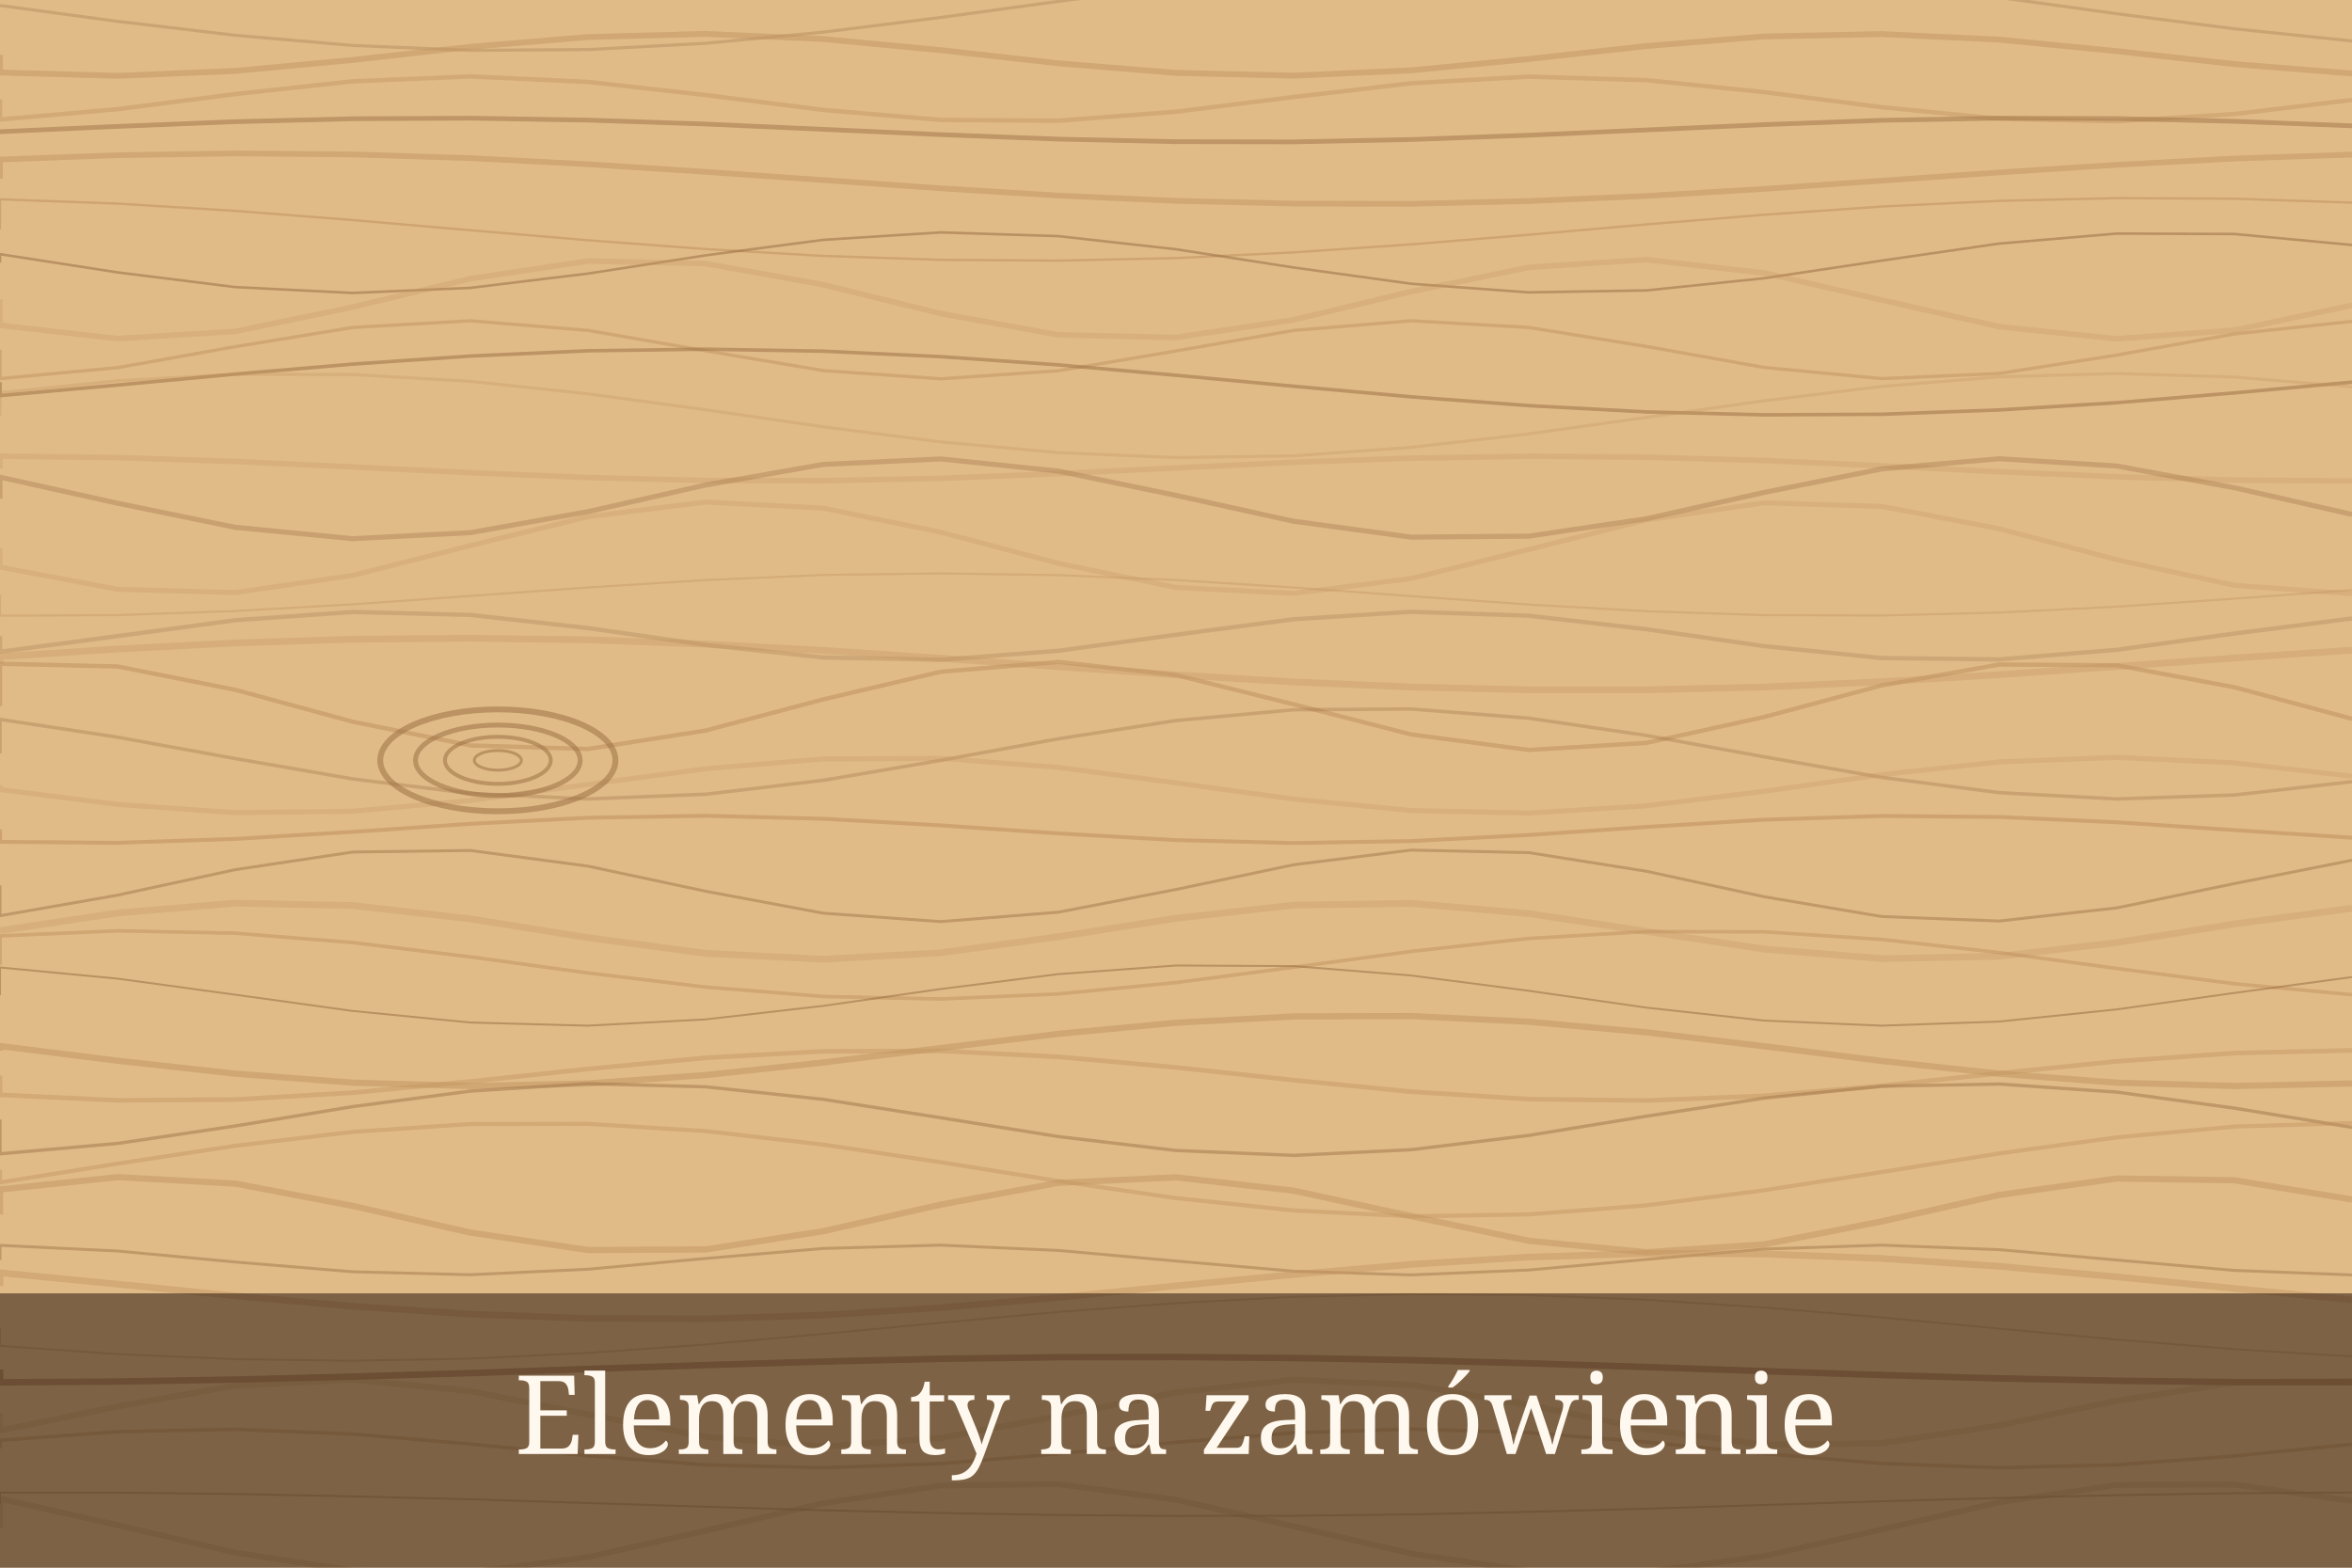
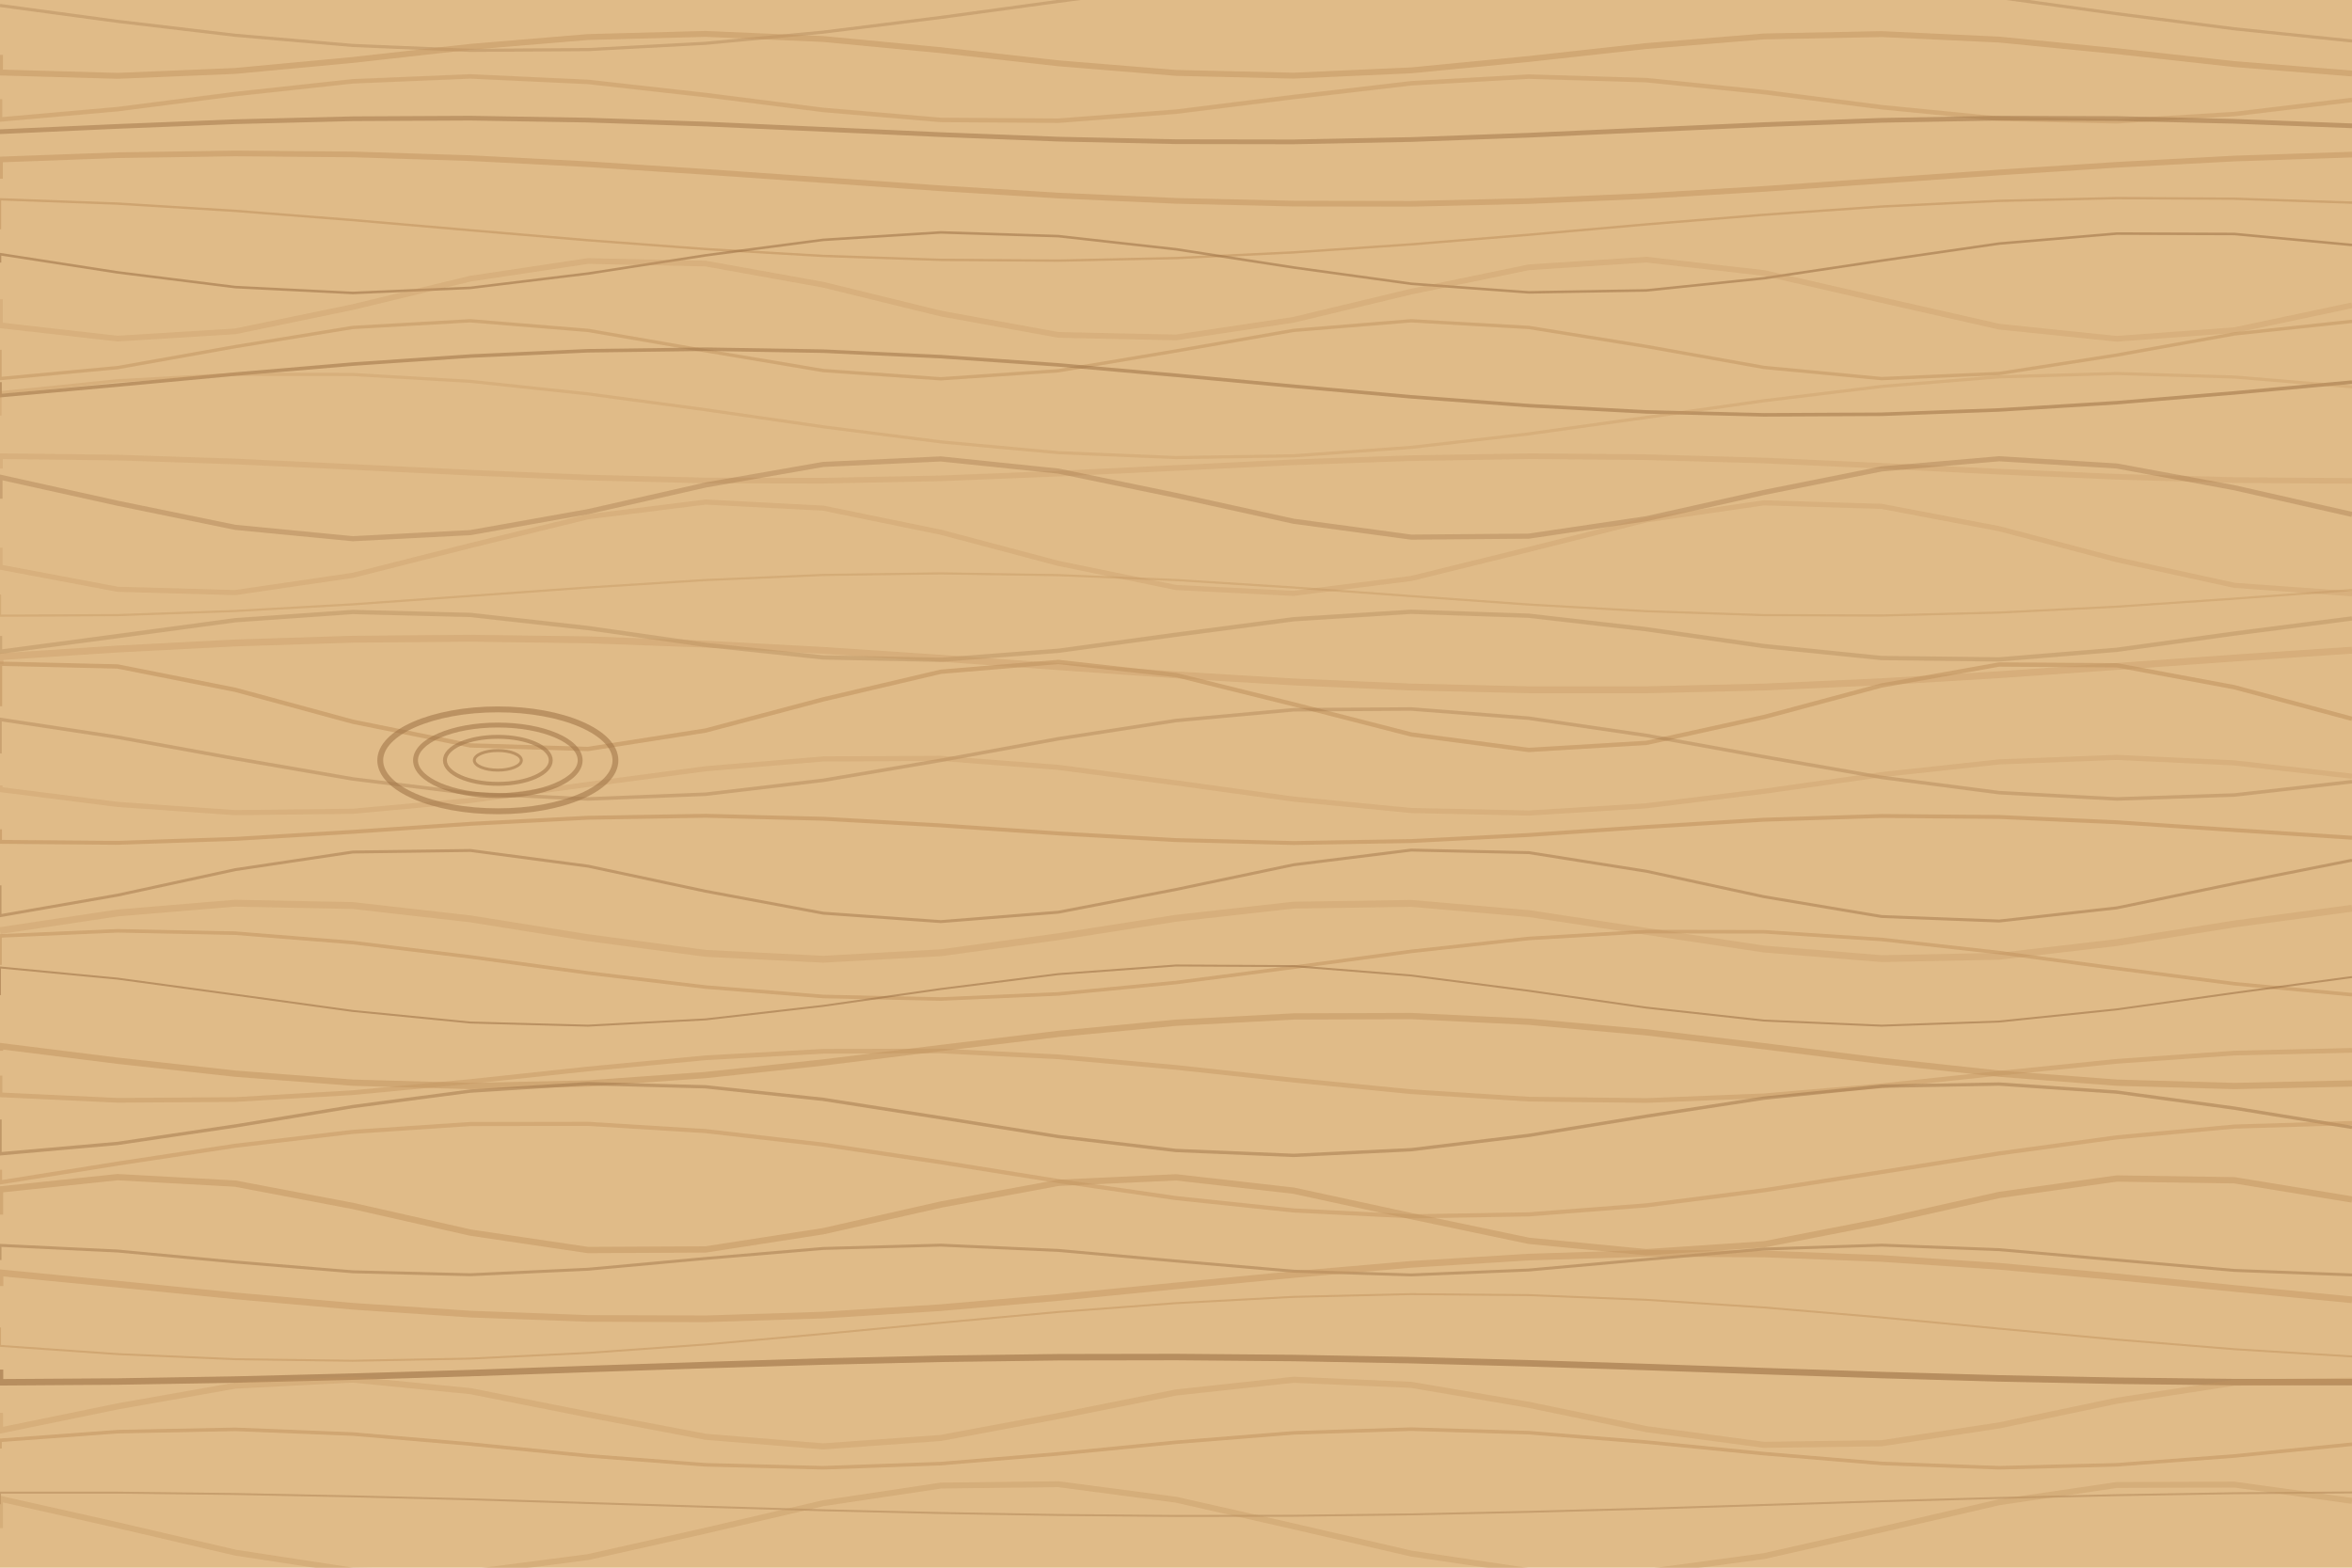
- <svg xmlns="http://www.w3.org/2000/svg" viewBox="0 0 1200 800" width="1200" height="800" role="img" aria-label="Elementy na zamówienie">
+ <svg xmlns="http://www.w3.org/2000/svg" viewBox="0 0 1200 800" width="1200" height="800" role="img" aria-label="Drewno">
  <rect width="1200" height="800" fill="#e0bb88" />
  <path d="M0 2.8 L0 2.8 L60 10.9 L120 18.0 L180 23.2 L240 25.7 L300 25.3 L360 22.1 L420 16.4 L480 8.9 L540 0.7 L600 -7.3 L660 -14.0 L720 -18.5 L780 -20.3 L840 -19.2 L900 -15.3 L960 -9.0 L1020 -1.3 L1080 7.0 L1140 14.7 L1200 20.9" stroke="#9d7144" stroke-width="1.6" fill="none" opacity="0.32" />
  <path d="M0 28.0 L0 37.0 L60 38.7 L120 36.2 L180 30.6 L240 23.9 L300 18.9 L360 17.3 L420 19.9 L480 25.6 L540 32.3 L600 37.2 L660 38.6 L720 35.9 L780 30.1 L840 23.5 L900 18.6 L960 17.4 L1020 20.2 L1080 26.1 L1140 32.7 L1200 37.5" stroke="#c39560" stroke-width="3.0" fill="none" opacity="0.51" />
  <path d="M0 50.6 L0 61.0 L60 55.7 L120 48.0 L180 41.5 L240 39.0 L300 41.8 L360 48.5 L420 56.1 L480 61.2 L540 61.6 L600 57.0 L660 49.5 L720 42.5 L780 39.1 L840 40.9 L900 47.0 L960 54.7 L1020 60.6 L1080 61.9 L1140 58.2 L1200 51.0" stroke="#c39560" stroke-width="2.3" fill="none" opacity="0.43" />
  <path d="M0 66.4 L0 67.2 L60 64.5 L120 62.1 L180 60.6 L240 60.3 L300 61.3 L360 63.3 L420 66.0 L480 68.7 L540 71.0 L600 72.3 L660 72.4 L720 71.2 L780 69.0 L840 66.3 L900 63.6 L960 61.4 L1020 60.3 L1080 60.5 L1140 61.9 L1200 64.2" stroke="#9d7144" stroke-width="2.4" fill="none" opacity="0.50" />
  <path d="M0 91.2 L0 81.4 L60 79.2 L120 78.3 L180 78.8 L240 80.7 L300 83.8 L360 87.7 L420 91.9 L480 96.1 L540 99.8 L600 102.5 L660 103.9 L720 104.0 L780 102.6 L840 100.0 L900 96.4 L960 92.2 L1020 88.0 L1080 84.1 L1140 80.9 L1200 78.9" stroke="#c39560" stroke-width="2.9" fill="none" opacity="0.52" />
  <path d="M0 117.0 L0 101.7 L60 103.9 L120 107.6 L180 112.3 L240 117.5 L300 122.6 L360 127.1 L420 130.6 L480 132.6 L540 133.0 L600 131.7 L660 128.8 L720 124.7 L780 119.8 L840 114.5 L900 109.6 L960 105.4 L1020 102.5 L1080 101.1 L1140 101.4 L1200 103.4" stroke="#c39560" stroke-width="1.2" fill="none" opacity="0.61" />
  <path d="M0 134.0 L0 129.7 L60 139.0 L120 146.5 L180 149.5 L240 146.9 L300 139.6 L360 130.3 L420 122.4 L480 118.6 L540 120.5 L600 127.2 L660 136.5 L720 144.8 L780 149.2 L840 148.2 L900 142.0 L960 133.0 L1020 124.3 L1080 119.2 L1140 119.4 L1200 125.0" stroke="#9d7144" stroke-width="1.3" fill="none" opacity="0.56" />
  <path d="M0 152.7 L0 166.0 L60 172.8 L120 169.1 L180 156.7 L240 142.2 L300 133.2 L360 134.5 L420 145.3 L480 160.0 L540 170.9 L600 172.2 L660 163.2 L720 148.8 L780 136.4 L840 132.5 L900 139.3 L960 153.1 L1020 166.7 L1080 172.9 L1140 168.5 L1200 155.8" stroke="#c39560" stroke-width="2.9" fill="none" opacity="0.29" />
  <path d="M0 178.5 L0 193.2 L60 187.6 L120 176.9 L180 167.1 L240 163.7 L300 168.6 L360 179.0 L420 189.1 L480 193.3 L540 189.2 L600 179.1 L660 168.6 L720 163.7 L780 167.1 L840 176.8 L900 187.5 L960 193.2 L1020 190.6 L1080 181.2 L1140 170.4 L1200 164.0" stroke="#c39560" stroke-width="1.7" fill="none" opacity="0.53" />
  <path d="M0 195.0 L0 201.9 L60 196.5 L120 190.9 L180 185.8 L240 181.7 L300 179.0 L360 178.2 L420 179.2 L480 182.0 L540 186.2 L600 191.5 L660 197.1 L720 202.5 L780 207.0 L840 210.2 L900 211.7 L960 211.4 L1020 209.2 L1080 205.5 L1140 200.5 L1200 195.0" stroke="#9d7144" stroke-width="1.8" fill="none" opacity="0.54" />
  <path d="M0 212.1 L0 200.4 L60 194.3 L120 191.0 L180 191.1 L240 194.6 L300 201.0 L360 209.1 L420 217.8 L480 225.5 L540 231.0 L600 233.5 L660 232.6 L720 228.3 L780 221.4 L840 213.0 L900 204.5 L960 197.2 L1020 192.3 L1080 190.6 L1140 192.4 L1200 197.4" stroke="#c39560" stroke-width="1.6" fill="none" opacity="0.32" />
  <path d="M0 239.1 L0 232.8 L60 233.5 L120 235.5 L180 238.3 L240 241.2 L300 243.7 L360 245.2 L420 245.3 L480 244.1 L540 241.7 L600 238.8 L660 235.9 L720 233.8 L780 232.8 L840 233.3 L900 235.0 L960 237.7 L1020 240.7 L1080 243.3 L1140 245.0 L1200 245.4" stroke="#c39560" stroke-width="2.9" fill="none" opacity="0.27" />
  <path d="M0 254.5 L0 243.5 L60 256.8 L120 269.1 L180 274.9 L240 271.8 L300 261.1 L360 247.5 L420 237.0 L480 234.2 L540 240.4 L600 252.8 L660 266.0 L720 274.1 L780 273.6 L840 264.7 L900 251.3 L960 239.3 L1020 234.1 L1080 237.8 L1140 248.9 L1200 262.5" stroke="#9d7144" stroke-width="2.6" fill="none" opacity="0.35" />
  <path d="M0 279.5 L0 289.4 L60 300.7 L120 302.4 L180 293.6 L240 278.4 L300 263.7 L360 256.2 L420 259.3 L480 271.6 L540 287.5 L600 299.8 L660 302.8 L720 295.2 L780 280.4 L840 265.3 L900 256.6 L960 258.4 L1020 269.8 L1080 285.6 L1140 298.7 L1200 303.0" stroke="#c39560" stroke-width="2.6" fill="none" opacity="0.29" />
  <path d="M0 303.4 L0 314.2 L60 313.9 L120 311.8 L180 308.4 L240 304.1 L300 299.8 L360 296.0 L420 293.4 L480 292.6 L540 293.5 L600 296.0 L660 299.8 L720 304.2 L780 308.5 L840 311.9 L900 313.9 L960 314.1 L1020 312.6 L1080 309.6 L1140 305.5 L1200 301.1" stroke="#c39560" stroke-width="1.1" fill="none" opacity="0.42" />
  <path d="M0 324.5 L0 332.6 L60 324.6 L120 316.5 L180 312.3 L240 313.8 L300 320.5 L360 329.1 L420 335.5 L480 336.7 L540 332.1 L600 323.9 L660 316.0 L720 312.2 L780 314.2 L840 321.1 L900 329.7 L960 335.8 L1020 336.5 L1080 331.6 L1140 323.3 L1200 315.6" stroke="#9d7144" stroke-width="2.2" fill="none" opacity="0.27" />
  <path d="M0 338.9 L0 335.1 L60 331.2 L120 328.1 L180 326.2 L240 325.7 L300 326.5 L360 328.7 L420 331.9 L480 335.9 L540 340.2 L600 344.4 L660 348.0 L720 350.6 L780 352.0 L840 352.0 L900 350.6 L960 347.9 L1020 344.3 L1080 340.1 L1140 335.8 L1200 331.8" stroke="#c39560" stroke-width="3.5" fill="none" opacity="0.34" />
  <path d="M0 360.4 L0 338.7 L60 340.1 L120 352.0 L180 368.3 L240 380.4 L300 382.2 L360 372.8 L420 356.9 L480 342.8 L540 337.8 L600 344.5 L660 359.4 L720 374.8 L780 382.7 L840 379.1 L900 365.9 L960 349.8 L1020 339.1 L1080 339.5 L1140 350.7 L1200 366.8" stroke="#c39560" stroke-width="2.2" fill="none" opacity="0.61" />
  <path d="M0 384.5 L0 367.1 L60 376.2 L120 387.1 L180 397.5 L240 404.9 L300 407.7 L360 405.3 L420 398.2 L480 388.0 L540 377.0 L600 367.7 L660 362.2 L720 361.8 L780 366.5 L840 375.3 L900 386.2 L960 396.7 L1020 404.5 L1080 407.7 L1140 405.7 L1200 398.9" stroke="#9d7144" stroke-width="1.8" fill="none" opacity="0.33" />
  <path d="M0 400.8 L0 402.9 L60 410.5 L120 414.7 L180 414.0 L240 408.5 L300 400.3 L360 392.3 L420 387.3 L480 387.0 L540 391.6 L600 399.5 L660 407.8 L720 413.6 L780 414.9 L840 411.2 L900 403.8 L960 395.3 L1020 388.8 L1080 386.5 L1140 389.3 L1200 396.1" stroke="#c39560" stroke-width="2.6" fill="none" opacity="0.29" />
  <path d="M0 423.2 L0 429.6 L60 430.1 L120 428.1 L180 424.5 L240 420.4 L300 417.3 L360 416.3 L420 417.8 L480 421.2 L540 425.3 L600 428.7 L660 430.2 L720 429.2 L780 426.1 L840 422.0 L900 418.3 L960 416.4 L1020 416.9 L1080 419.6 L1140 423.6 L1200 427.5" stroke="#c39560" stroke-width="2.0" fill="none" opacity="0.62" />
  <path d="M0 451.8 L0 467.3 L60 456.8 L120 443.8 L180 434.8 L240 434.0 L300 442.0 L360 454.8 L420 466.0 L480 470.3 L540 465.5 L600 453.9 L660 441.3 L720 433.8 L780 435.1 L840 444.6 L900 457.6 L960 467.7 L1020 470.0 L1080 463.3 L1140 450.9 L1200 439.0" stroke="#9d7144" stroke-width="1.5" fill="none" opacity="0.47" />
  <path d="M0 475.1 L0 474.9 L60 465.9 L120 460.9 L180 462.1 L240 468.9 L300 478.5 L360 486.5 L420 489.5 L480 486.2 L540 478.0 L600 468.6 L660 461.9 L720 461.0 L780 466.2 L840 475.3 L900 484.3 L960 489.2 L1020 488.0 L1080 481.0 L1140 471.5 L1200 463.5" stroke="#c39560" stroke-width="3.5" fill="none" opacity="0.31" />
  <path d="M0 492.4 L0 477.6 L60 475.0 L120 476.2 L180 481.0 L240 488.3 L300 496.5 L360 503.7 L420 508.5 L480 509.8 L540 507.2 L600 501.4 L660 493.6 L720 485.5 L780 478.9 L840 475.4 L900 475.5 L960 479.4 L1020 486.1 L1080 494.2 L1140 502.0 L1200 507.6" stroke="#c39560" stroke-width="1.8" fill="none" opacity="0.57" />
  <path d="M0 507.8 L0 493.7 L60 499.4 L120 507.6 L180 515.9 L240 521.8 L300 523.4 L360 520.2 L420 513.3 L480 504.7 L540 497.1 L600 492.7 L660 493.0 L720 497.8 L780 505.6 L840 514.2 L900 520.8 L960 523.4 L1020 521.3 L1080 515.1 L1140 506.7 L1200 498.6" stroke="#9d7144" stroke-width="1.0" fill="none" opacity="0.57" />
  <path d="M0 536.2 L0 533.8 L60 541.3 L120 547.9 L180 552.5 L240 554.2 L300 552.9 L360 548.6 L420 542.2 L480 534.8 L540 527.6 L600 521.9 L660 518.7 L720 518.5 L780 521.4 L840 526.8 L900 533.9 L960 541.4 L1020 547.9 L1080 552.5 L1140 554.2 L1200 552.9" stroke="#c39560" stroke-width="3.2" fill="none" opacity="0.53" />
  <path d="M0 548.9 L0 558.7 L60 561.5 L120 561.1 L180 557.6 L240 551.9 L300 545.5 L360 539.8 L420 536.5 L480 536.3 L540 539.3 L600 544.7 L660 551.2 L720 557.1 L780 560.9 L840 561.6 L900 559.2 L960 554.1 L1020 547.7 L1080 541.6 L1140 537.4 L1200 536.0" stroke="#c39560" stroke-width="2.4" fill="none" opacity="0.45" />
  <path d="M0 571.3 L0 588.8 L60 583.5 L120 574.6 L180 564.7 L240 556.8 L300 553.0 L360 554.6 L420 561.0 L480 570.4 L540 580.0 L600 587.1 L660 589.6 L720 586.7 L780 579.4 L840 569.6 L900 560.4 L960 554.3 L1020 553.2 L1080 557.3 L1140 565.5 L1200 575.3" stroke="#9d7144" stroke-width="1.7" fill="none" opacity="0.48" />
  <path d="M0 596.9 L0 603.4 L60 593.8 L120 584.7 L180 577.6 L240 573.6 L300 573.5 L360 577.2 L420 584.1 L480 593.1 L540 602.7 L600 611.4 L660 617.7 L720 620.7 L780 619.7 L840 615.1 L900 607.4 L960 598.1 L1020 588.6 L1080 580.4 L1140 574.9 L1200 573.1" stroke="#c39560" stroke-width="2.1" fill="none" opacity="0.47" />
  <path d="M0 619.8 L0 607.0 L60 600.7 L120 604.0 L180 615.4 L240 629.0 L300 637.9 L360 637.6 L420 628.3 L480 614.7 L540 603.6 L600 600.8 L660 607.6 L720 620.6 L780 633.2 L840 639.0 L900 635.0 L960 623.3 L1020 609.8 L1080 601.4 L1140 602.3 L1200 612.1" stroke="#c39560" stroke-width="3.2" fill="none" opacity="0.51" />
  <path d="M0 643.0 L0 635.5 L60 638.4 L120 644.0 L180 649.0 L240 650.5 L300 647.7 L360 642.2 L420 637.1 L480 635.4 L540 638.1 L600 643.5 L660 648.7 L720 650.6 L780 648.1 L840 642.7 L900 637.4 L960 635.4 L1020 637.7 L1080 643.0 L1140 648.3 L1200 650.6" stroke="#9d7144" stroke-width="1.5" fill="none" opacity="0.46" />
  <path d="M0 656.3 L0 649.5 L60 655.3 L120 661.3 L180 666.6 L240 670.6 L300 672.8 L360 673.0 L420 671.1 L480 667.3 L540 662.1 L600 656.2 L660 650.4 L720 645.2 L780 641.5 L840 639.6 L900 639.9 L960 642.2 L1020 646.2 L1080 651.6 L1140 657.5 L1200 663.3" stroke="#c39560" stroke-width="3.4" fill="none" opacity="0.47" />
  <path d="M0 677.4 L0 686.8 L60 691.0 L120 693.6 L180 694.4 L240 693.3 L300 690.4 L360 686.1 L420 680.7 L480 675.0 L540 669.5 L600 665.0 L660 661.8 L720 660.4 L780 660.9 L840 663.3 L900 667.2 L960 672.3 L1020 678.0 L1080 683.6 L1140 688.5 L1200 692.2" stroke="#c39560" stroke-width="1.0" fill="none" opacity="0.54" />
  <path d="M0 698.9 L0 705.4 L60 705.0 L120 704.0 L180 702.5 L240 700.7 L300 698.6 L360 696.6 L420 694.8 L480 693.4 L540 692.6 L600 692.5 L660 693.0 L720 694.1 L780 695.7 L840 697.6 L900 699.7 L960 701.7 L1020 703.4 L1080 704.6 L1140 705.3 L1200 705.3" stroke="#9d7144" stroke-width="3.3" fill="none" opacity="0.61" />
  <path d="M0 721.0 L0 730.0 L60 717.7 L120 707.1 L180 704.0 L240 709.9 L300 721.8 L360 733.2 L420 738.1 L480 733.8 L540 722.6 L600 710.6 L660 704.1 L720 706.7 L780 716.9 L840 729.3 L900 737.3 L960 736.5 L1020 727.4 L1080 714.8 L1140 705.6 L1200 704.6" stroke="#c39560" stroke-width="3.1" fill="none" opacity="0.32" />
  <path d="M0 739.2 L0 735.0 L60 730.6 L120 729.4 L180 731.8 L240 736.9 L300 742.9 L360 747.5 L420 749.0 L480 746.9 L540 741.9 L600 736.0 L660 731.2 L720 729.3 L780 731.1 L840 735.9 L900 741.8 L960 746.8 L1020 749.0 L1080 747.5 L1140 743.0 L1200 737.0" stroke="#c39560" stroke-width="1.8" fill="none" opacity="0.57" />
  <path d="M0 767.6 L0 761.7 L60 761.7 L120 762.4 L180 763.6 L240 765.1 L300 767.0 L360 768.9 L420 770.7 L480 772.1 L540 773.1 L600 773.6 L660 773.5 L720 772.8 L780 771.5 L840 769.9 L900 768.0 L960 766.1 L1020 764.4 L1080 763.0 L1140 762.0 L1200 761.6" stroke="#9d7144" stroke-width="1.0" fill="none" opacity="0.38" />
  <path d="M0 779.8 L0 764.8 L60 778.3 L120 792.3 L180 801.5 L240 802.4 L300 794.6 L360 781.1 L420 767.1 L480 758.1 L540 757.4 L600 765.3 L660 778.9 L720 792.8 L780 801.7 L840 802.2 L900 794.1 L960 780.5 L1020 766.6 L1080 757.8 L1140 757.6 L1200 765.9" stroke="#c39560" stroke-width="3.0" fill="none" opacity="0.36" />
  <ellipse cx="254" cy="388" rx="60" ry="26" fill="none" stroke="#9d7144" stroke-width="3" opacity="0.55" />
  <ellipse cx="254" cy="388" rx="42" ry="18" fill="none" stroke="#9d7144" stroke-width="2.5" opacity="0.55" />
  <ellipse cx="254" cy="388" rx="27" ry="12" fill="none" stroke="#9d7144" stroke-width="2" opacity="0.55" />
  <ellipse cx="254" cy="388" rx="12" ry="5" fill="none" stroke="#9d7144" stroke-width="1.5" opacity="0.55" />
-   <rect x="0" y="660" width="1200" height="140" fill="#2b1a0e" opacity="0.55" />
-   <text x="600" y="742" font-family="Georgia, serif" font-size="56" fill="#fff8ee" text-anchor="middle">Elementy na zamówienie</text>
</svg>
